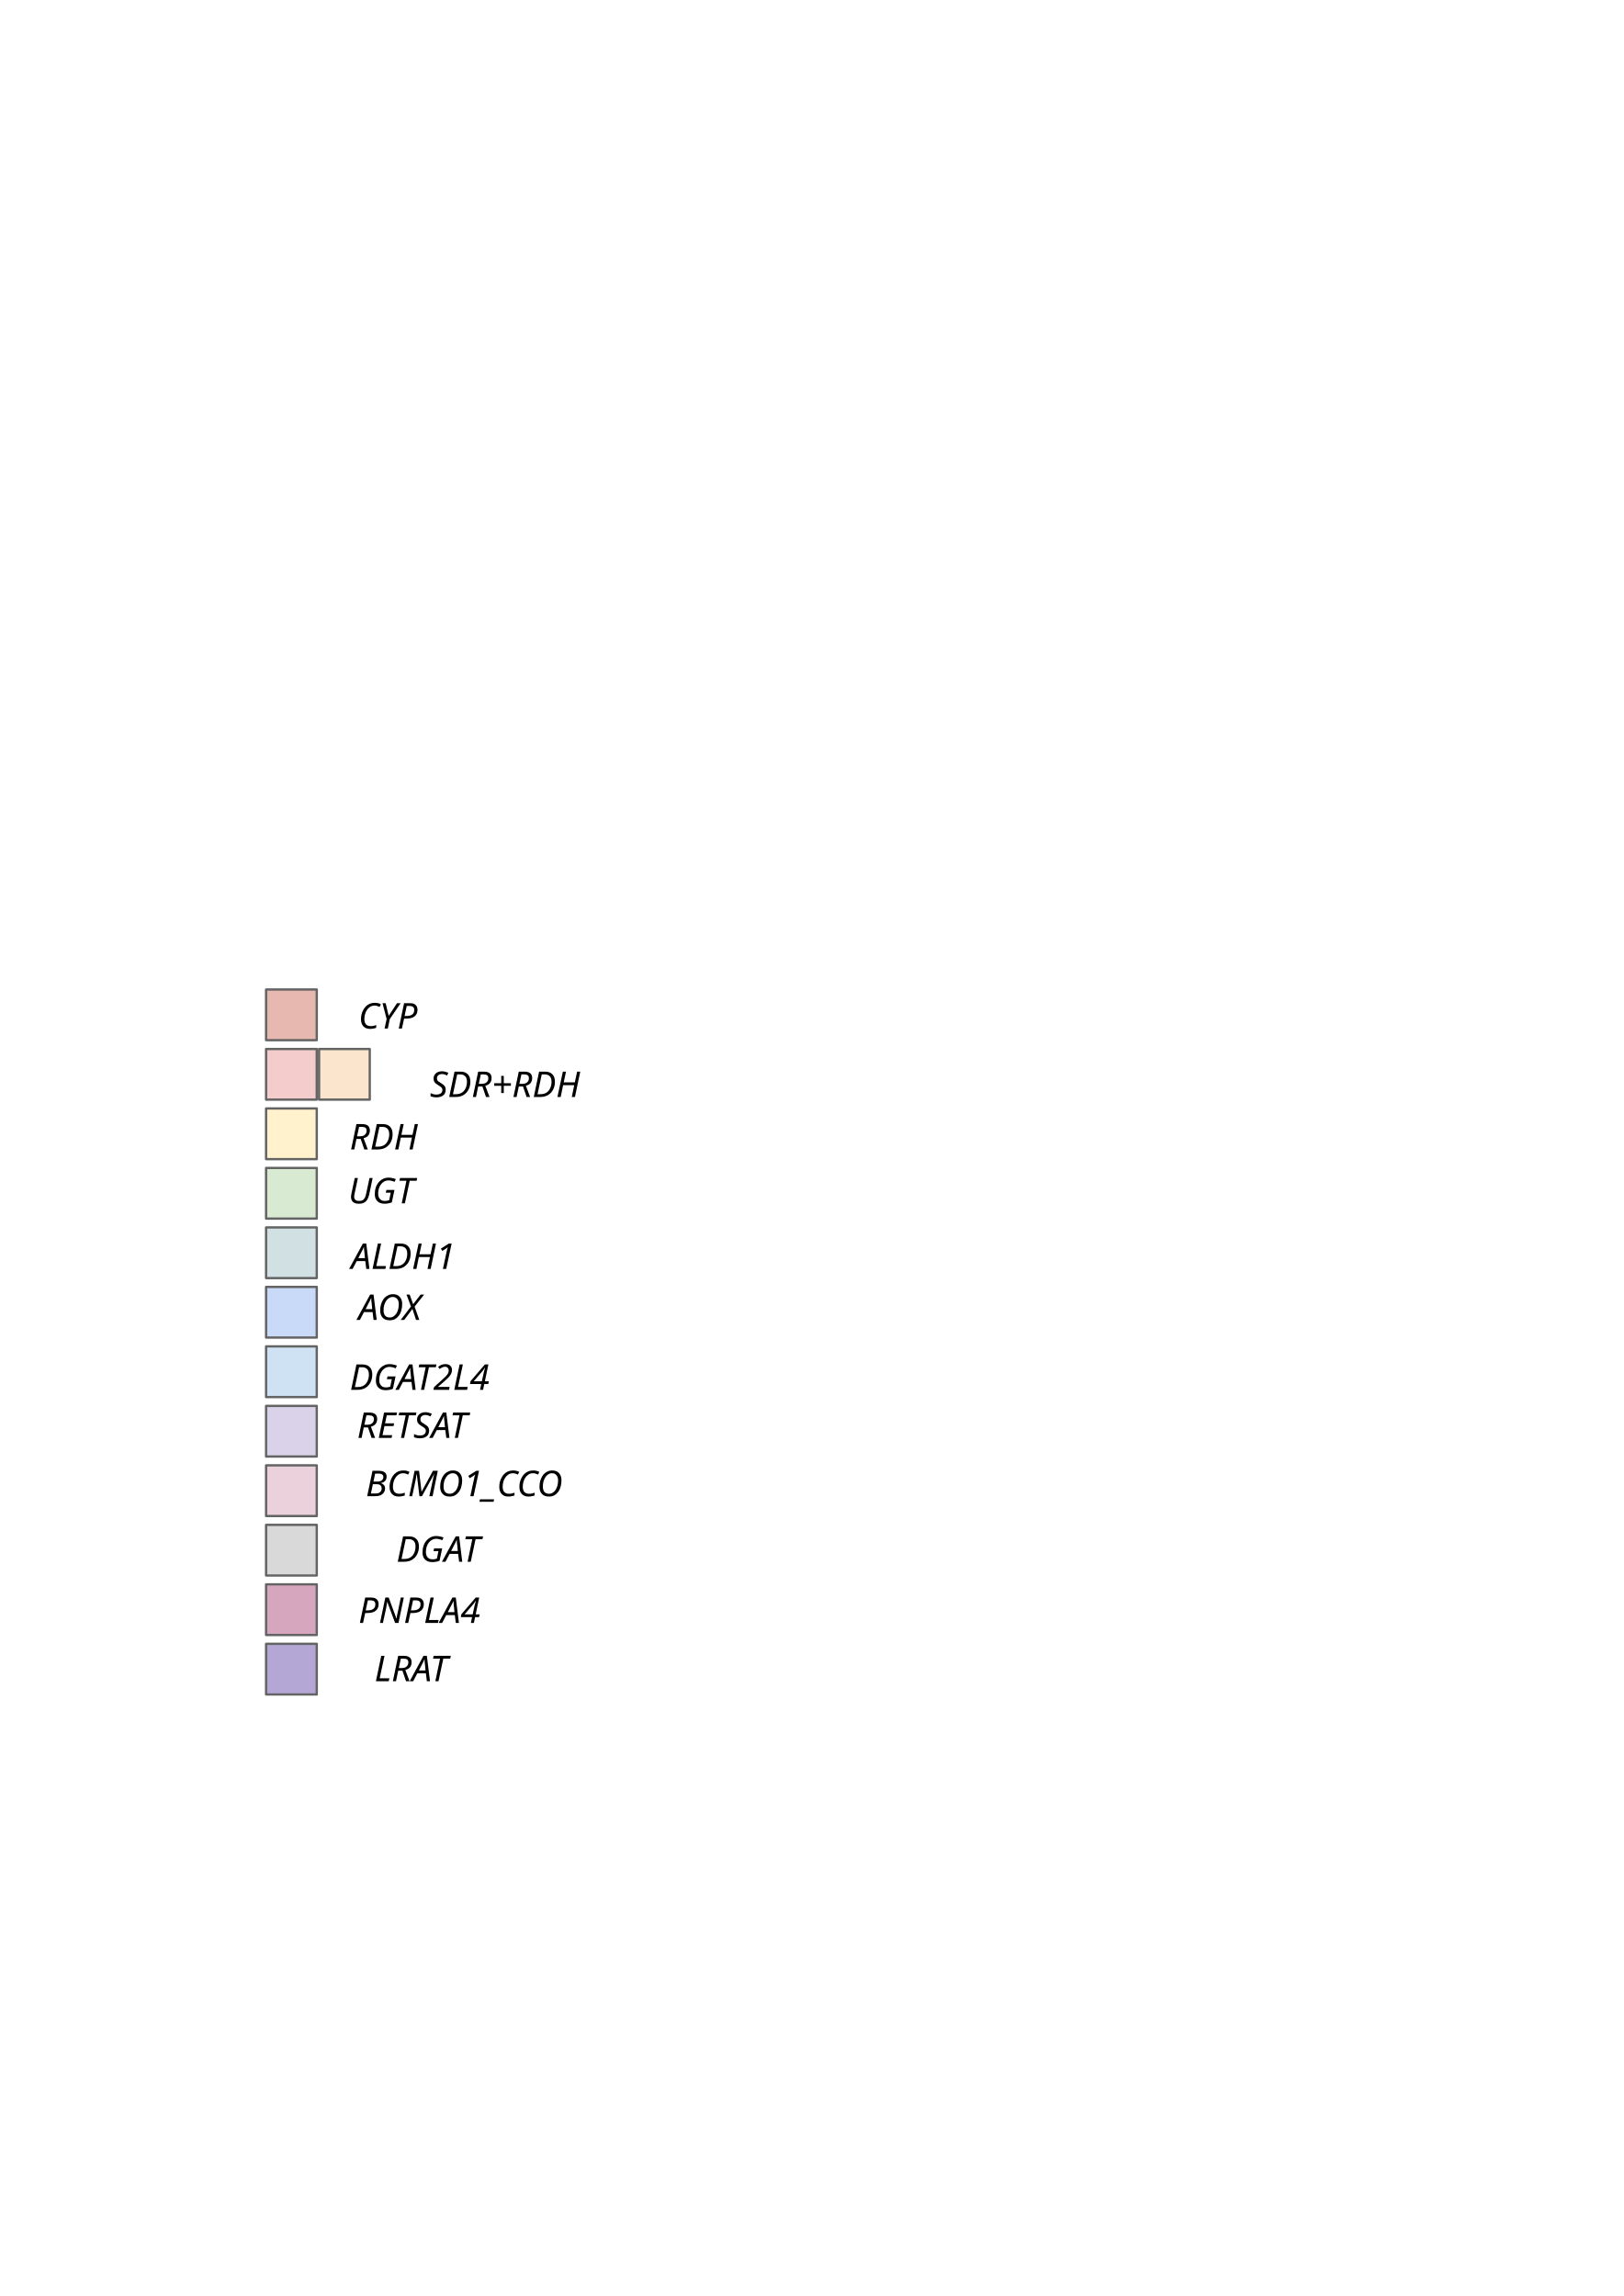
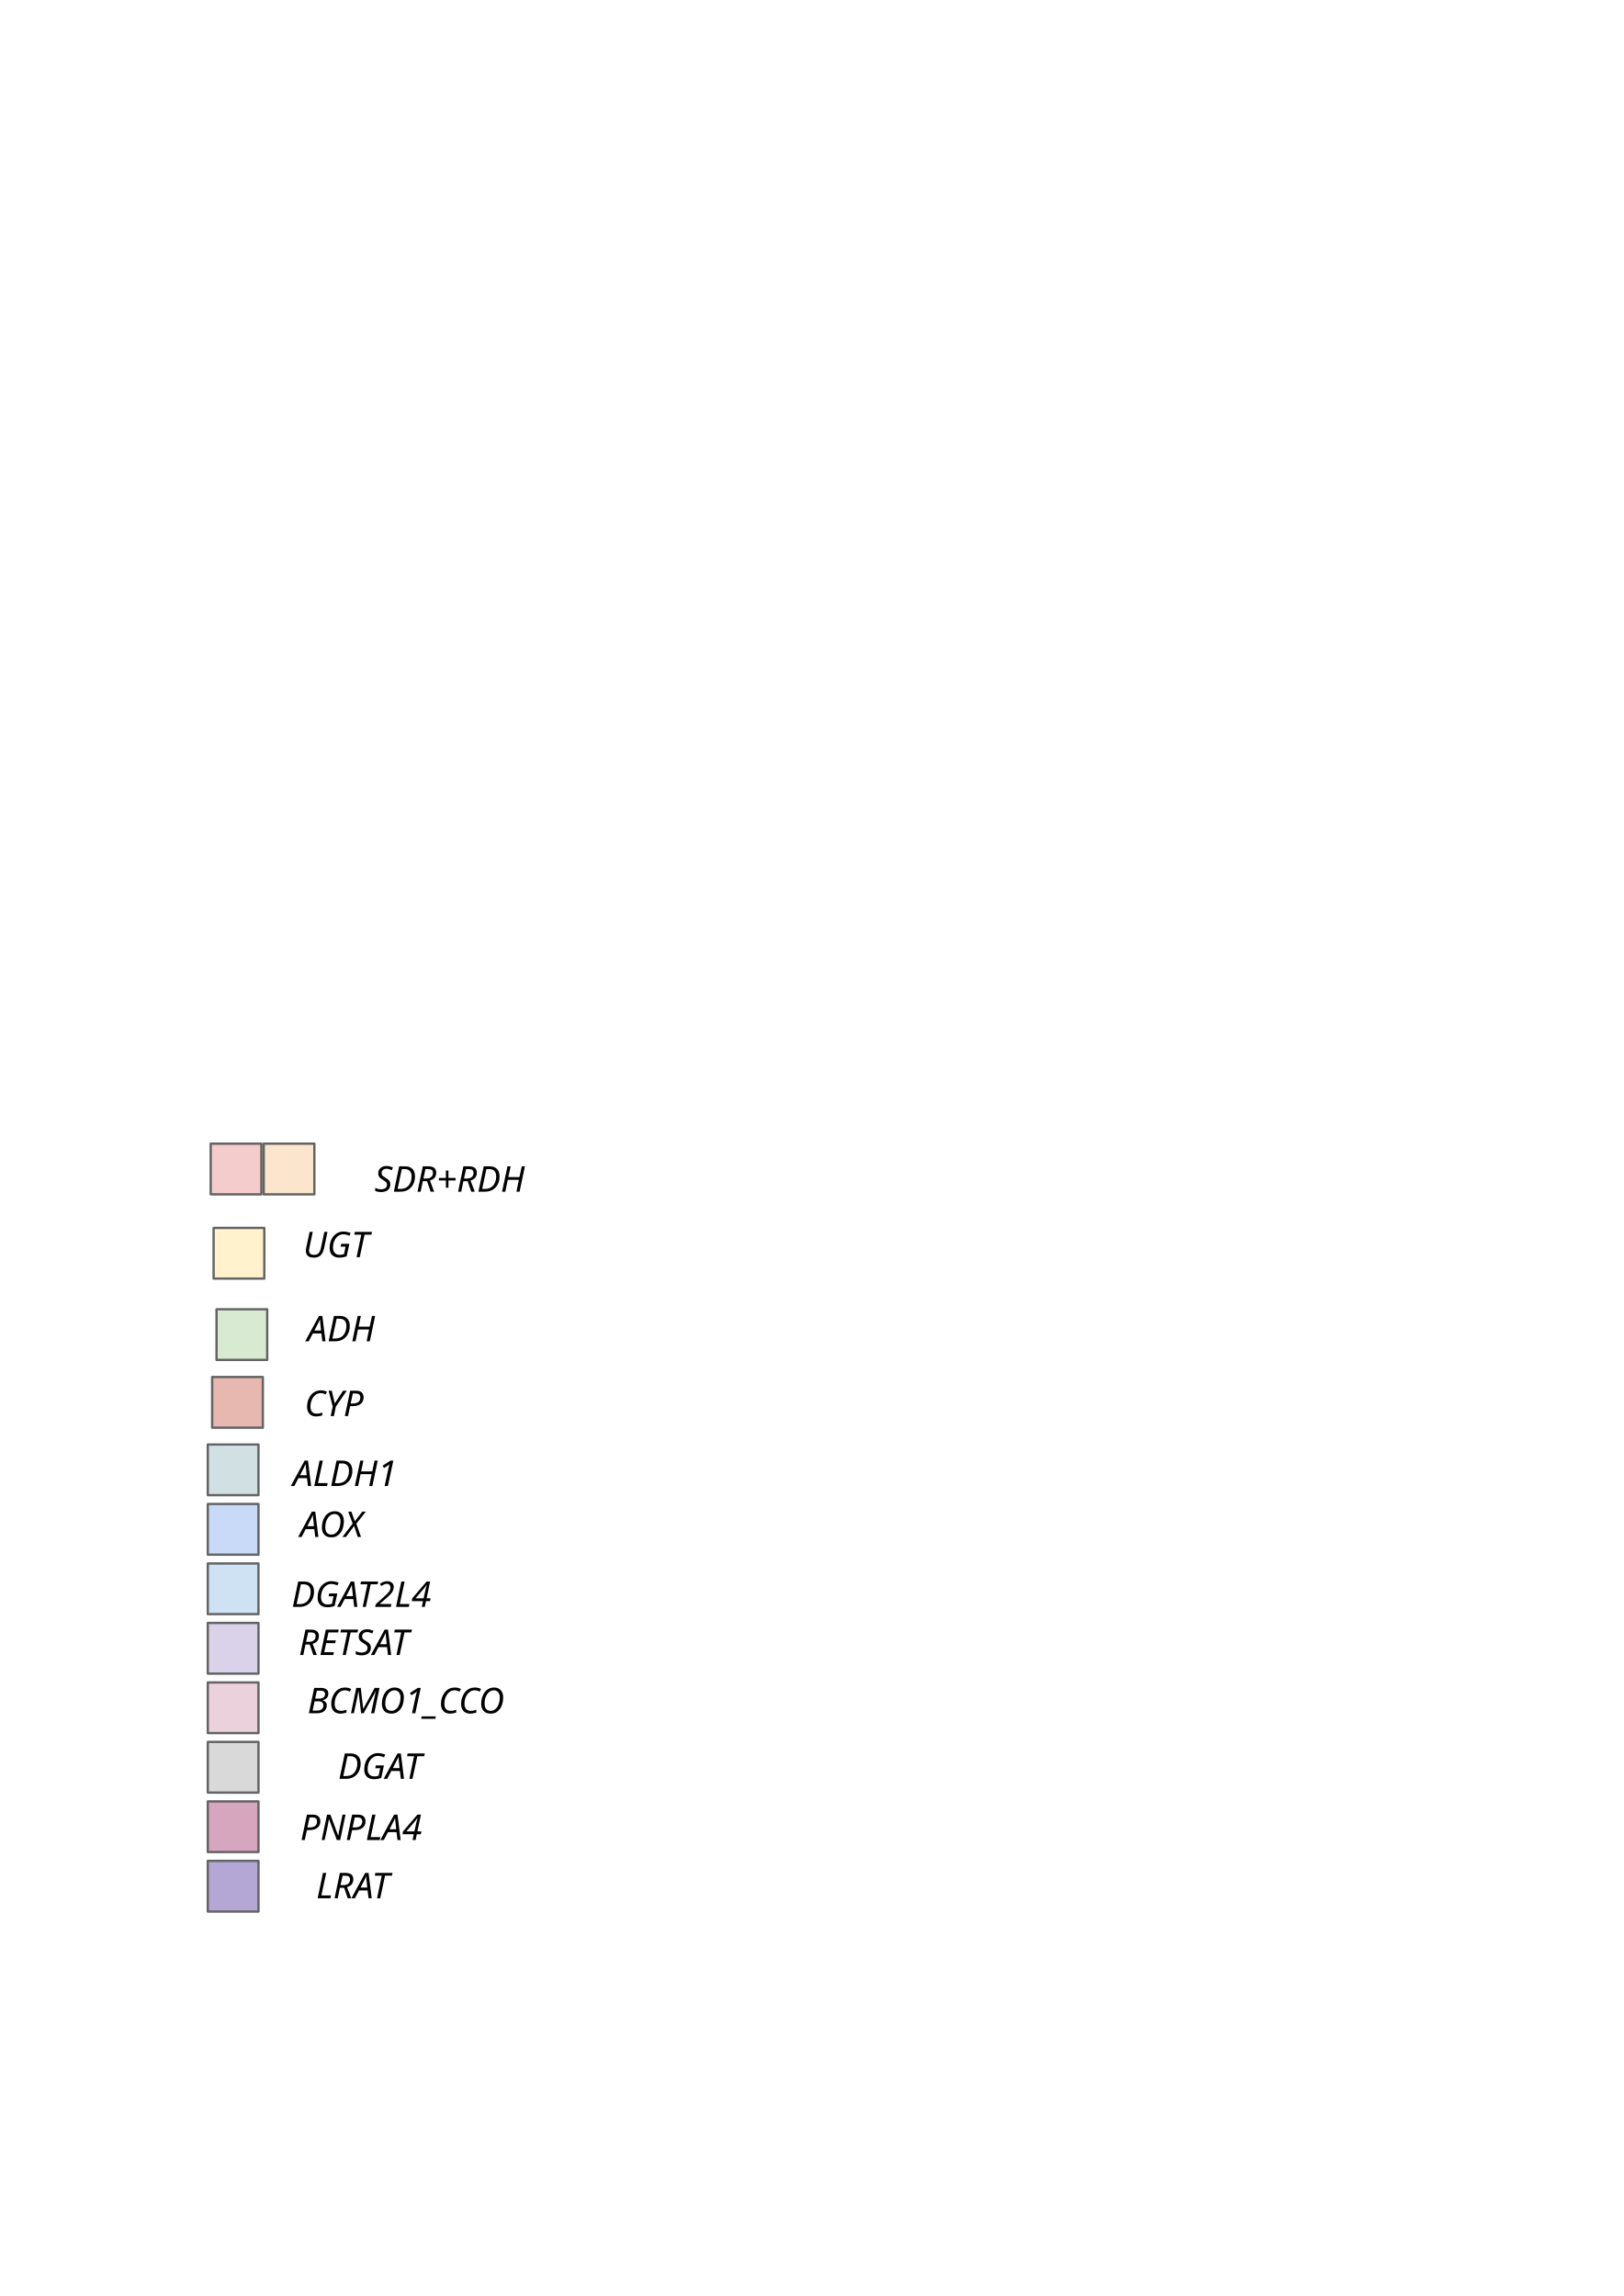
<svg xmlns="http://www.w3.org/2000/svg" width="210mm" height="297mm" viewBox="0 0 210 297" version="1.1" id="svg18706">
  <defs id="defs18703" />
  <g id="layer1">
-     <rect style="fill:#e6b8af;fill-opacity:1;stroke:#646464;stroke-width:0.3;stroke-linejoin:round;stroke-dasharray:none;paint-order:markers fill stroke" id="rect7224" width="6.554" height="6.554" x="34.414" y="127.996" />
-     <rect style="fill:#f4cccc;fill-opacity:1;stroke:#646464;stroke-width:0.3;stroke-linejoin:round;stroke-dasharray:none;paint-order:markers fill stroke" id="rect7224-6" width="6.554" height="6.554" x="34.414" y="135.69" />
-     <rect style="fill:#fce5cd;fill-opacity:1;stroke:#646464;stroke-width:0.3;stroke-linejoin:round;stroke-dasharray:none;paint-order:markers fill stroke" id="rect7224-2" width="6.554" height="6.554" x="41.267" y="135.69" />
-     <rect style="fill:#fff2cc;fill-opacity:1;stroke:#646464;stroke-width:0.3;stroke-linejoin:round;stroke-dasharray:none;paint-order:markers fill stroke" id="rect7224-4" width="6.554" height="6.554" x="34.414" y="143.385" />
-     <rect style="fill:#d9ead3;fill-opacity:1;stroke:#646464;stroke-width:0.3;stroke-linejoin:round;stroke-dasharray:none;paint-order:markers fill stroke" id="rect7224-8" width="6.554" height="6.554" x="34.414" y="151.08" />
-     <rect style="fill:#d0e0e3;fill-opacity:1;stroke:#646464;stroke-width:0.3;stroke-linejoin:round;stroke-dasharray:none;paint-order:markers fill stroke" id="rect7224-9" width="6.554" height="6.554" x="34.414" y="158.774" />
-     <rect style="fill:#c9daf8;fill-opacity:1;stroke:#646464;stroke-width:0.3;stroke-linejoin:round;stroke-dasharray:none;paint-order:markers fill stroke" id="rect7224-88" width="6.554" height="6.554" x="34.414" y="166.469" />
-     <rect style="fill:#cfe2f3;fill-opacity:1;stroke:#646464;stroke-width:0.3;stroke-linejoin:round;stroke-dasharray:none;paint-order:markers fill stroke" id="rect7224-5" width="6.554" height="6.554" x="34.414" y="174.163" />
-     <rect style="fill:#d9d2e9;fill-opacity:1;stroke:#646464;stroke-width:0.3;stroke-linejoin:round;stroke-dasharray:none;paint-order:markers fill stroke" id="rect7224-0" width="6.554" height="6.554" x="34.414" y="181.858" />
-     <rect style="fill:#ead1dc;fill-opacity:1;stroke:#646464;stroke-width:0.3;stroke-linejoin:round;stroke-dasharray:none;paint-order:markers fill stroke" id="rect7224-06" width="6.554" height="6.554" x="34.414" y="189.552" />
-     <rect style="fill:#d9d9d9;fill-opacity:1;stroke:#646464;stroke-width:0.3;stroke-linejoin:round;stroke-dasharray:none;paint-order:markers fill stroke" id="rect7224-83" width="6.554" height="6.554" x="34.414" y="197.247" />
-     <rect style="fill:#d5a6bd;fill-opacity:1;stroke:#646464;stroke-width:0.3;stroke-linejoin:round;stroke-dasharray:none;paint-order:markers fill stroke" id="rect7224-3" width="6.554" height="6.554" x="34.414" y="204.942" />
-     <rect style="fill:#b4a7d6;fill-opacity:1;stroke:#646464;stroke-width:0.3;stroke-linejoin:round;stroke-dasharray:none;paint-order:markers fill stroke" id="rect7224-1" width="6.554" height="6.554" x="34.414" y="212.636" />
-     <text xml:space="preserve" style="font-style:italic;font-size:4.586px;line-height:28.916px;font-family:Calibri;-inkscape-font-specification:'Calibri Italic';letter-spacing:0px;word-spacing:0px;stroke-width:0.265" x="48.432" y="217.473" id="text4011">
-       <tspan id="tspan4009" style="stroke-width:0.265" x="48.432" y="217.473">LRAT</tspan>
+     <rect style="fill:#e6b8af;fill-opacity:1;stroke:#646464;stroke-width:0.3;stroke-linejoin:round;stroke-dasharray:none;paint-order:markers fill stroke" id="rect7224" width="6.554" height="6.554" x="27.441" y="178.124" />
+     <rect style="fill:#f4cccc;fill-opacity:1;stroke:#646464;stroke-width:0.3;stroke-linejoin:round;stroke-dasharray:none;paint-order:markers fill stroke" id="rect7224-6" width="6.554" height="6.554" x="27.252" y="147.94" />
+     <rect style="fill:#fce5cd;fill-opacity:1;stroke:#646464;stroke-width:0.3;stroke-linejoin:round;stroke-dasharray:none;paint-order:markers fill stroke" id="rect7224-2" width="6.554" height="6.554" x="34.106" y="147.94" />
+     <rect style="fill:#fff2cc;fill-opacity:1;stroke:#646464;stroke-width:0.3;stroke-linejoin:round;stroke-dasharray:none;paint-order:markers fill stroke" id="rect7224-4" width="6.554" height="6.554" x="27.629" y="158.838" />
+     <rect style="fill:#d9ead3;fill-opacity:1;stroke:#646464;stroke-width:0.3;stroke-linejoin:round;stroke-dasharray:none;paint-order:markers fill stroke" id="rect7224-8" width="6.554" height="6.554" x="28.006" y="169.359" />
+     <rect style="fill:#d0e0e3;fill-opacity:1;stroke:#646464;stroke-width:0.3;stroke-linejoin:round;stroke-dasharray:none;paint-order:markers fill stroke" id="rect7224-9" width="6.554" height="6.554" x="26.875" y="186.853" />
+     <rect style="fill:#c9daf8;fill-opacity:1;stroke:#646464;stroke-width:0.3;stroke-linejoin:round;stroke-dasharray:none;paint-order:markers fill stroke" id="rect7224-88" width="6.554" height="6.554" x="26.875" y="194.548" />
+     <rect style="fill:#cfe2f3;fill-opacity:1;stroke:#646464;stroke-width:0.3;stroke-linejoin:round;stroke-dasharray:none;paint-order:markers fill stroke" id="rect7224-5" width="6.554" height="6.554" x="26.875" y="202.243" />
+     <rect style="fill:#d9d2e9;fill-opacity:1;stroke:#646464;stroke-width:0.3;stroke-linejoin:round;stroke-dasharray:none;paint-order:markers fill stroke" id="rect7224-0" width="6.554" height="6.554" x="26.875" y="209.937" />
+     <rect style="fill:#ead1dc;fill-opacity:1;stroke:#646464;stroke-width:0.3;stroke-linejoin:round;stroke-dasharray:none;paint-order:markers fill stroke" id="rect7224-06" width="6.554" height="6.554" x="26.875" y="217.632" />
+     <rect style="fill:#d9d9d9;fill-opacity:1;stroke:#646464;stroke-width:0.3;stroke-linejoin:round;stroke-dasharray:none;paint-order:markers fill stroke" id="rect7224-83" width="6.554" height="6.554" x="26.875" y="225.326" />
+     <rect style="fill:#d5a6bd;fill-opacity:1;stroke:#646464;stroke-width:0.3;stroke-linejoin:round;stroke-dasharray:none;paint-order:markers fill stroke" id="rect7224-3" width="6.554" height="6.554" x="26.875" y="233.021" />
+     <rect style="fill:#b4a7d6;fill-opacity:1;stroke:#646464;stroke-width:0.3;stroke-linejoin:round;stroke-dasharray:none;paint-order:markers fill stroke" id="rect7224-1" width="6.554" height="6.554" x="26.875" y="240.715" />
+     <text xml:space="preserve" style="font-style:italic;font-size:4.586px;line-height:28.916px;font-family:Calibri;-inkscape-font-specification:'Calibri Italic';letter-spacing:0px;word-spacing:0px;stroke-width:0.265" x="40.894" y="245.553" id="text4011">
+       <tspan id="tspan4009" style="stroke-width:0.265" x="40.894" y="245.553">LRAT</tspan>
    </text>
-     <text xml:space="preserve" style="font-style:italic;font-size:4.586px;line-height:28.916px;font-family:Calibri;-inkscape-font-specification:'Calibri Italic';letter-spacing:0px;word-spacing:0px;stroke-width:0.265" x="46.359" y="209.935" id="text4065">
-       <tspan id="tspan4063" style="stroke-width:0.265" x="46.359" y="209.935">PNPLA4</tspan>
+     <text xml:space="preserve" style="font-style:italic;font-size:4.586px;line-height:28.916px;font-family:Calibri;-inkscape-font-specification:'Calibri Italic';letter-spacing:0px;word-spacing:0px;stroke-width:0.265" x="38.821" y="238.015" id="text4065">
+       <tspan id="tspan4063" style="stroke-width:0.265" x="38.821" y="238.015">PNPLA4</tspan>
    </text>
-     <text xml:space="preserve" style="font-style:italic;font-size:4.586px;line-height:28.916px;font-family:Calibri;-inkscape-font-specification:'Calibri Italic';letter-spacing:0px;word-spacing:0px;stroke-width:0.265" x="51.259" y="202.02" id="text4069">
-       <tspan id="tspan4067" style="stroke-width:0.265" x="51.259" y="202.02">DGAT</tspan>
+     <text xml:space="preserve" style="font-style:italic;font-size:4.586px;line-height:28.916px;font-family:Calibri;-inkscape-font-specification:'Calibri Italic';letter-spacing:0px;word-spacing:0px;stroke-width:0.265" x="43.721" y="230.1" id="text4069">
+       <tspan id="tspan4067" style="stroke-width:0.265" x="43.721" y="230.1">DGAT</tspan>
    </text>
-     <text xml:space="preserve" style="font-style:italic;font-size:4.586px;line-height:28.916px;font-family:Calibri;-inkscape-font-specification:'Calibri Italic';letter-spacing:0px;word-spacing:0px;stroke-width:0.265" x="47.301" y="193.54" id="text4073">
-       <tspan id="tspan4071" style="stroke-width:0.265" x="47.301" y="193.54">BCMO1_CCO</tspan>
+     <text xml:space="preserve" style="font-style:italic;font-size:4.586px;line-height:28.916px;font-family:Calibri;-inkscape-font-specification:'Calibri Italic';letter-spacing:0px;word-spacing:0px;stroke-width:0.265" x="39.763" y="221.619" id="text4073">
+       <tspan id="tspan4071" style="stroke-width:0.265" x="39.763" y="221.619">BCMO1_CCO</tspan>
    </text>
-     <text xml:space="preserve" style="font-style:italic;font-size:4.586px;line-height:28.916px;font-family:Calibri;-inkscape-font-specification:'Calibri Italic';letter-spacing:0px;word-spacing:0px;stroke-width:0.265" x="46.171" y="186.002" id="text4077">
-       <tspan id="tspan4075" style="stroke-width:0.265" x="46.171" y="186.002">RETSAT</tspan>
+     <text xml:space="preserve" style="font-style:italic;font-size:4.586px;line-height:28.916px;font-family:Calibri;-inkscape-font-specification:'Calibri Italic';letter-spacing:0px;word-spacing:0px;stroke-width:0.265" x="38.633" y="214.081" id="text4077">
+       <tspan id="tspan4075" style="stroke-width:0.265" x="38.633" y="214.081">RETSAT</tspan>
    </text>
-     <text xml:space="preserve" style="font-style:italic;font-size:4.586px;line-height:28.916px;font-family:Calibri;-inkscape-font-specification:'Calibri Italic';letter-spacing:0px;word-spacing:0px;stroke-width:0.265" x="45.228" y="179.783" id="text4081">
-       <tspan id="tspan4079" style="stroke-width:0.265" x="45.228" y="179.783">DGAT2L4</tspan>
+     <text xml:space="preserve" style="font-style:italic;font-size:4.586px;line-height:28.916px;font-family:Calibri;-inkscape-font-specification:'Calibri Italic';letter-spacing:0px;word-spacing:0px;stroke-width:0.265" x="37.69" y="207.862" id="text4081">
+       <tspan id="tspan4079" style="stroke-width:0.265" x="37.69" y="207.862">DGAT2L4</tspan>
    </text>
-     <text xml:space="preserve" style="font-style:italic;font-size:4.586px;line-height:28.916px;font-family:Calibri;-inkscape-font-specification:'Calibri Italic';letter-spacing:0px;word-spacing:0px;stroke-width:0.265" x="46.359" y="170.737" id="text4085">
-       <tspan id="tspan4083" style="stroke-width:0.265" x="46.359" y="170.737">AOX</tspan>
+     <text xml:space="preserve" style="font-style:italic;font-size:4.586px;line-height:28.916px;font-family:Calibri;-inkscape-font-specification:'Calibri Italic';letter-spacing:0px;word-spacing:0px;stroke-width:0.265" x="38.821" y="198.817" id="text4085">
+       <tspan id="tspan4083" style="stroke-width:0.265" x="38.821" y="198.817">AOX</tspan>
    </text>
-     <text xml:space="preserve" style="font-style:italic;font-size:4.586px;line-height:28.916px;font-family:Calibri;-inkscape-font-specification:'Calibri Italic';letter-spacing:0px;word-spacing:0px;stroke-width:0.265" x="45.417" y="164.141" id="text4089">
-       <tspan id="tspan4087" style="stroke-width:0.265" x="45.417" y="164.141">ALDH1</tspan>
+     <text xml:space="preserve" style="font-style:italic;font-size:4.586px;line-height:28.916px;font-family:Calibri;-inkscape-font-specification:'Calibri Italic';letter-spacing:0px;word-spacing:0px;stroke-width:0.265" x="37.879" y="192.221" id="text4089">
+       <tspan id="tspan4087" style="stroke-width:0.265" x="37.879" y="192.221">ALDH1</tspan>
    </text>
-     <text xml:space="preserve" style="font-style:italic;font-size:4.586px;line-height:28.916px;font-family:Calibri;-inkscape-font-specification:'Calibri Italic';letter-spacing:0px;word-spacing:0px;stroke-width:0.265" x="45.04" y="155.661" id="text4093">
-       <tspan id="tspan4091" style="stroke-width:0.265" x="45.04" y="155.661">UGT</tspan>
+     <text xml:space="preserve" style="font-style:italic;font-size:4.586px;line-height:28.916px;font-family:Calibri;-inkscape-font-specification:'Calibri Italic';letter-spacing:0px;word-spacing:0px;stroke-width:0.265" x="39.198" y="162.634" id="text4093">
+       <tspan id="tspan4091" style="stroke-width:0.265" x="39.198" y="162.634">UGT</tspan>
    </text>
-     <text xml:space="preserve" style="font-style:italic;font-size:4.586px;line-height:28.916px;font-family:Calibri;-inkscape-font-specification:'Calibri Italic';letter-spacing:0px;word-spacing:0px;stroke-width:0.265" x="45.228" y="148.688" id="text4097">
-       <tspan id="tspan4095" style="stroke-width:0.265" x="45.228" y="148.688">RDH</tspan>
+     <text xml:space="preserve" style="font-style:italic;font-size:4.586px;line-height:28.916px;font-family:Calibri;-inkscape-font-specification:'Calibri Italic';letter-spacing:0px;word-spacing:0px;stroke-width:0.265" x="39.74" y="173.504" id="text4093-9">
+       <tspan id="tspan4091-9" style="stroke-width:0.265" x="39.74" y="173.504">ADH</tspan>
    </text>
-     <text xml:space="preserve" style="font-style:italic;font-size:4.586px;line-height:28.916px;font-family:Calibri;-inkscape-font-specification:'Calibri Italic';letter-spacing:0px;word-spacing:0px;stroke-width:0.265" x="55.593" y="141.904" id="text4101">
-       <tspan id="tspan4099" style="stroke-width:0.265" x="55.593" y="141.904">SDR+RDH</tspan>
+     <text xml:space="preserve" style="font-style:italic;font-size:4.586px;line-height:28.916px;font-family:Calibri;-inkscape-font-specification:'Calibri Italic';letter-spacing:0px;word-spacing:0px;stroke-width:0.265" x="48.432" y="154.154" id="text4101">
+       <tspan id="tspan4099" style="stroke-width:0.265" x="48.432" y="154.154">SDR+RDH</tspan>
    </text>
-     <text xml:space="preserve" style="font-style:italic;font-size:4.586px;line-height:28.916px;font-family:Calibri;-inkscape-font-specification:'Calibri Italic';letter-spacing:0px;word-spacing:0px;stroke-width:0.265" x="46.359" y="133.047" id="text4105">
-       <tspan id="tspan4103" style="stroke-width:0.265" x="46.359" y="133.047">CYP</tspan>
+     <text xml:space="preserve" style="font-style:italic;font-size:4.586px;line-height:28.916px;font-family:Calibri;-inkscape-font-specification:'Calibri Italic';letter-spacing:0px;word-spacing:0px;stroke-width:0.265" x="39.386" y="183.175" id="text4105">
+       <tspan id="tspan4103" style="stroke-width:0.265" x="39.386" y="183.175">CYP</tspan>
    </text>
  </g>
</svg>
